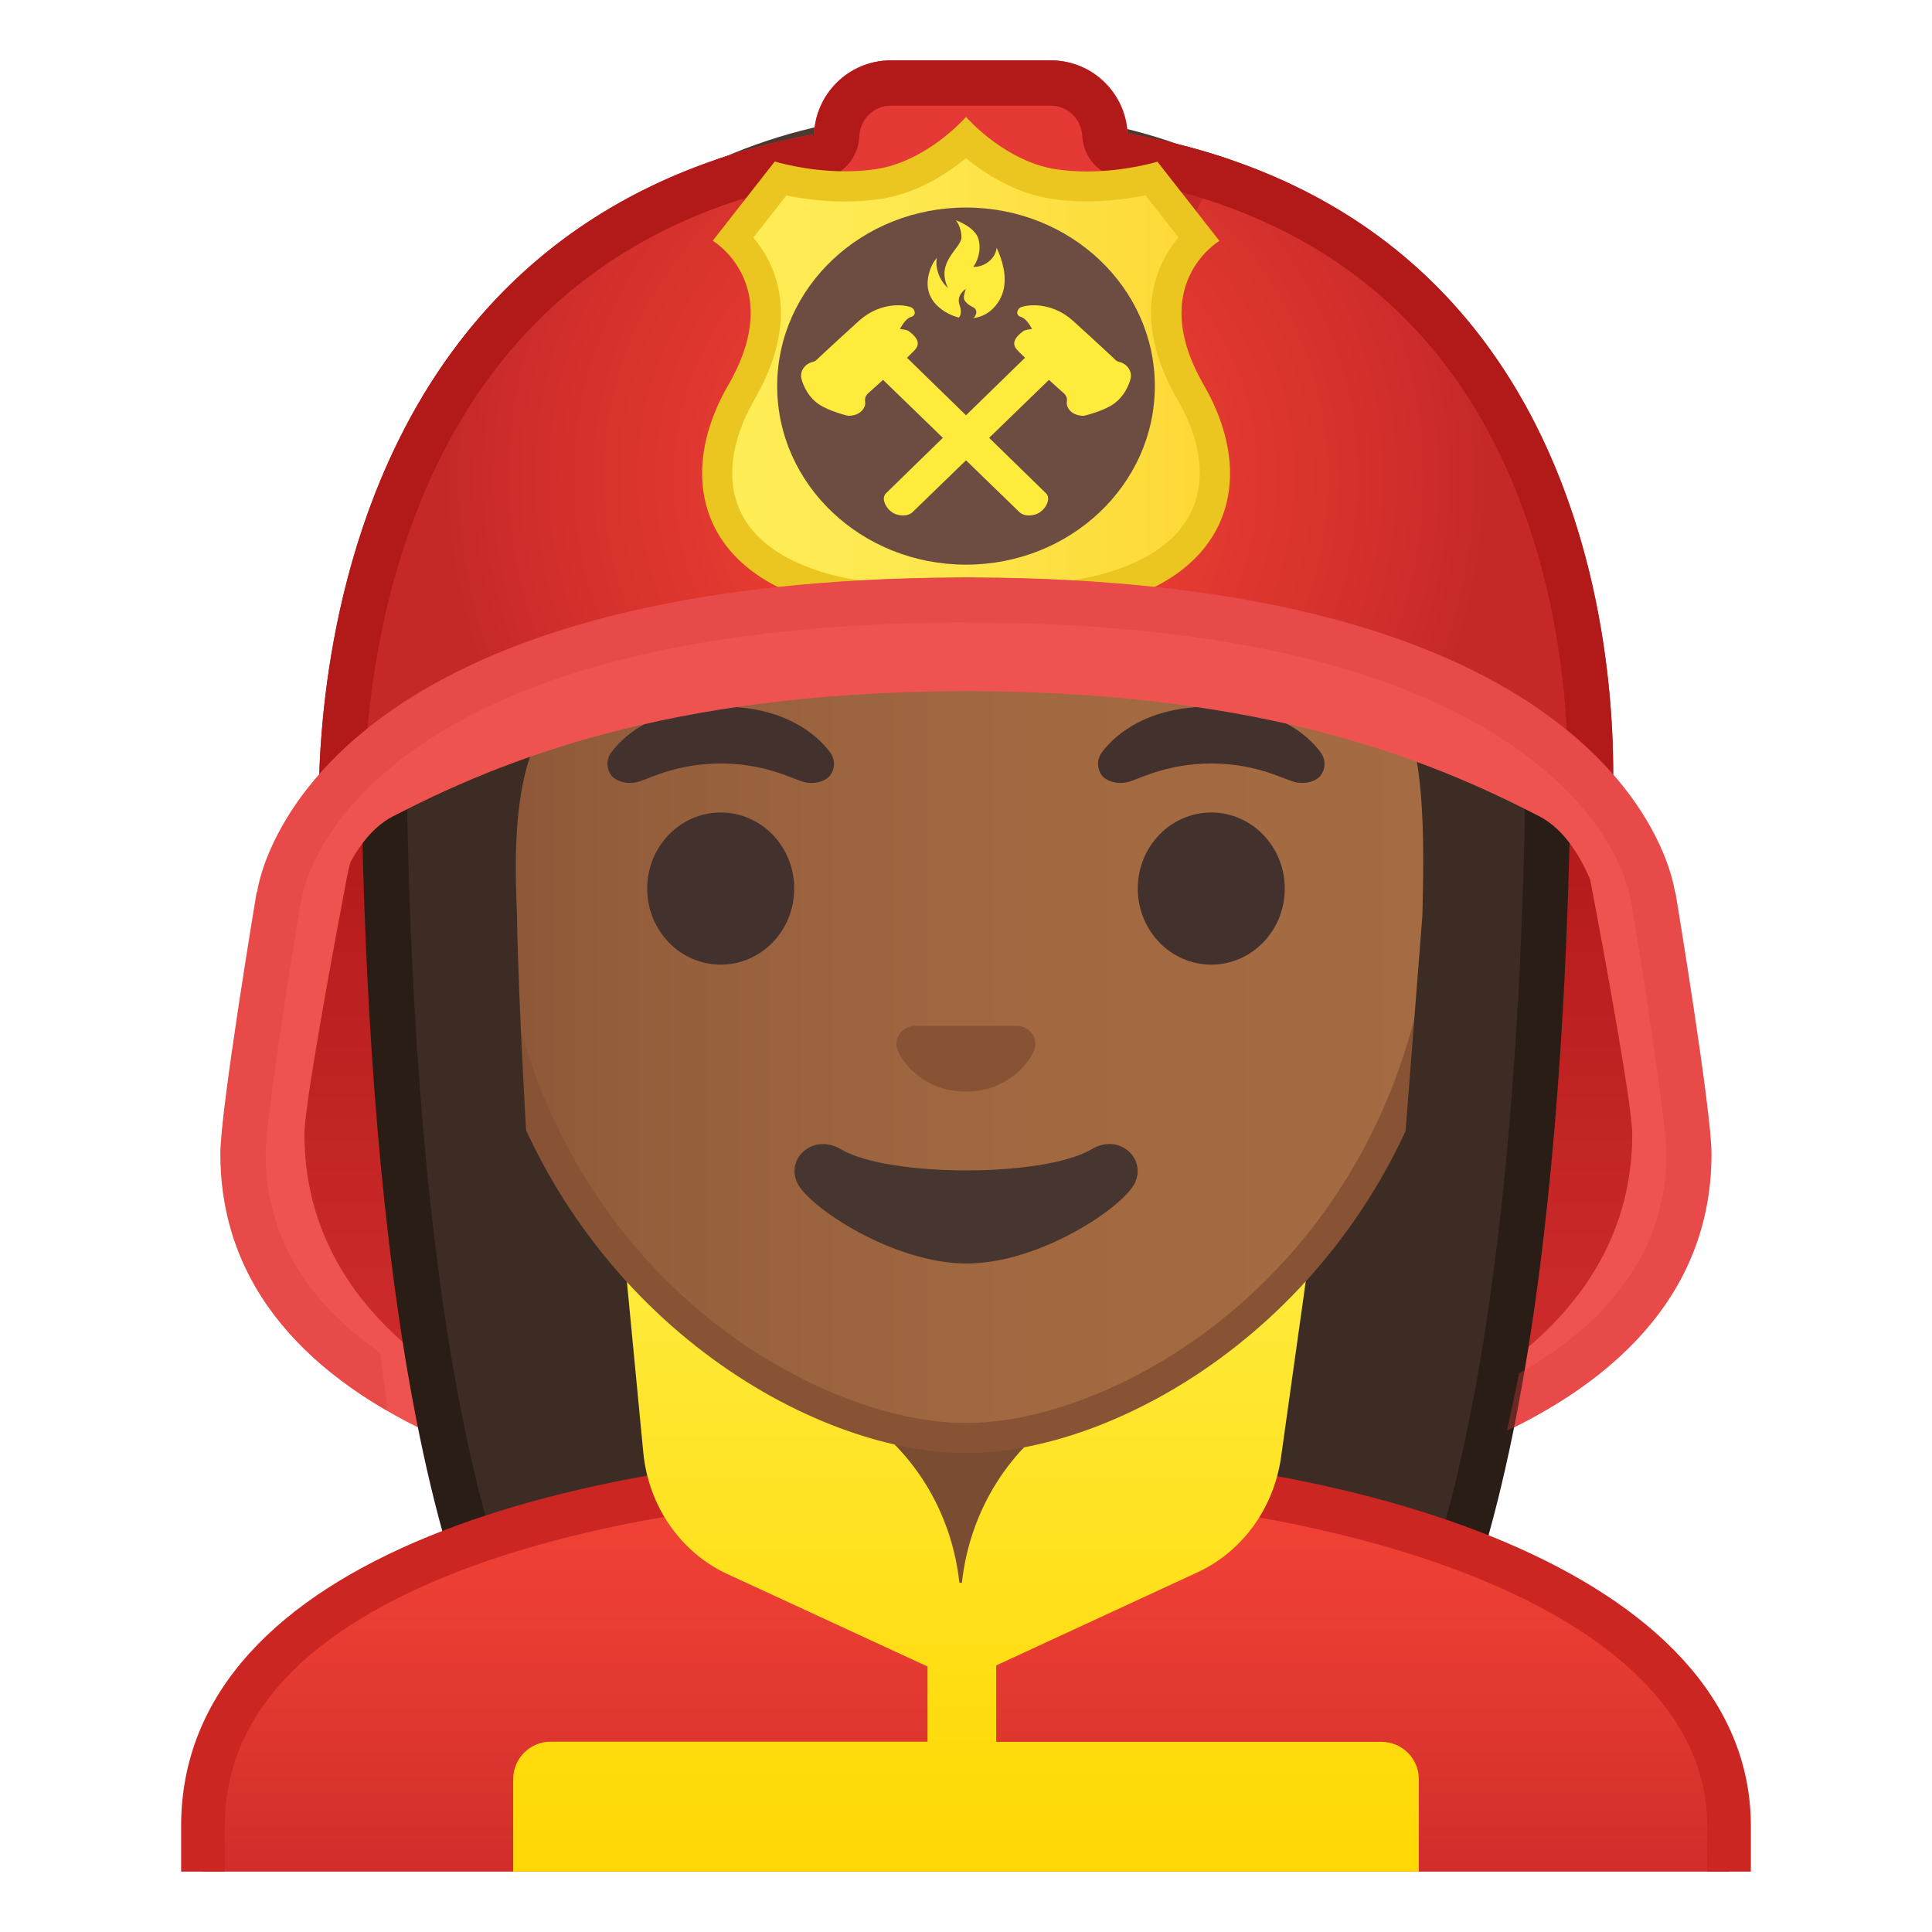
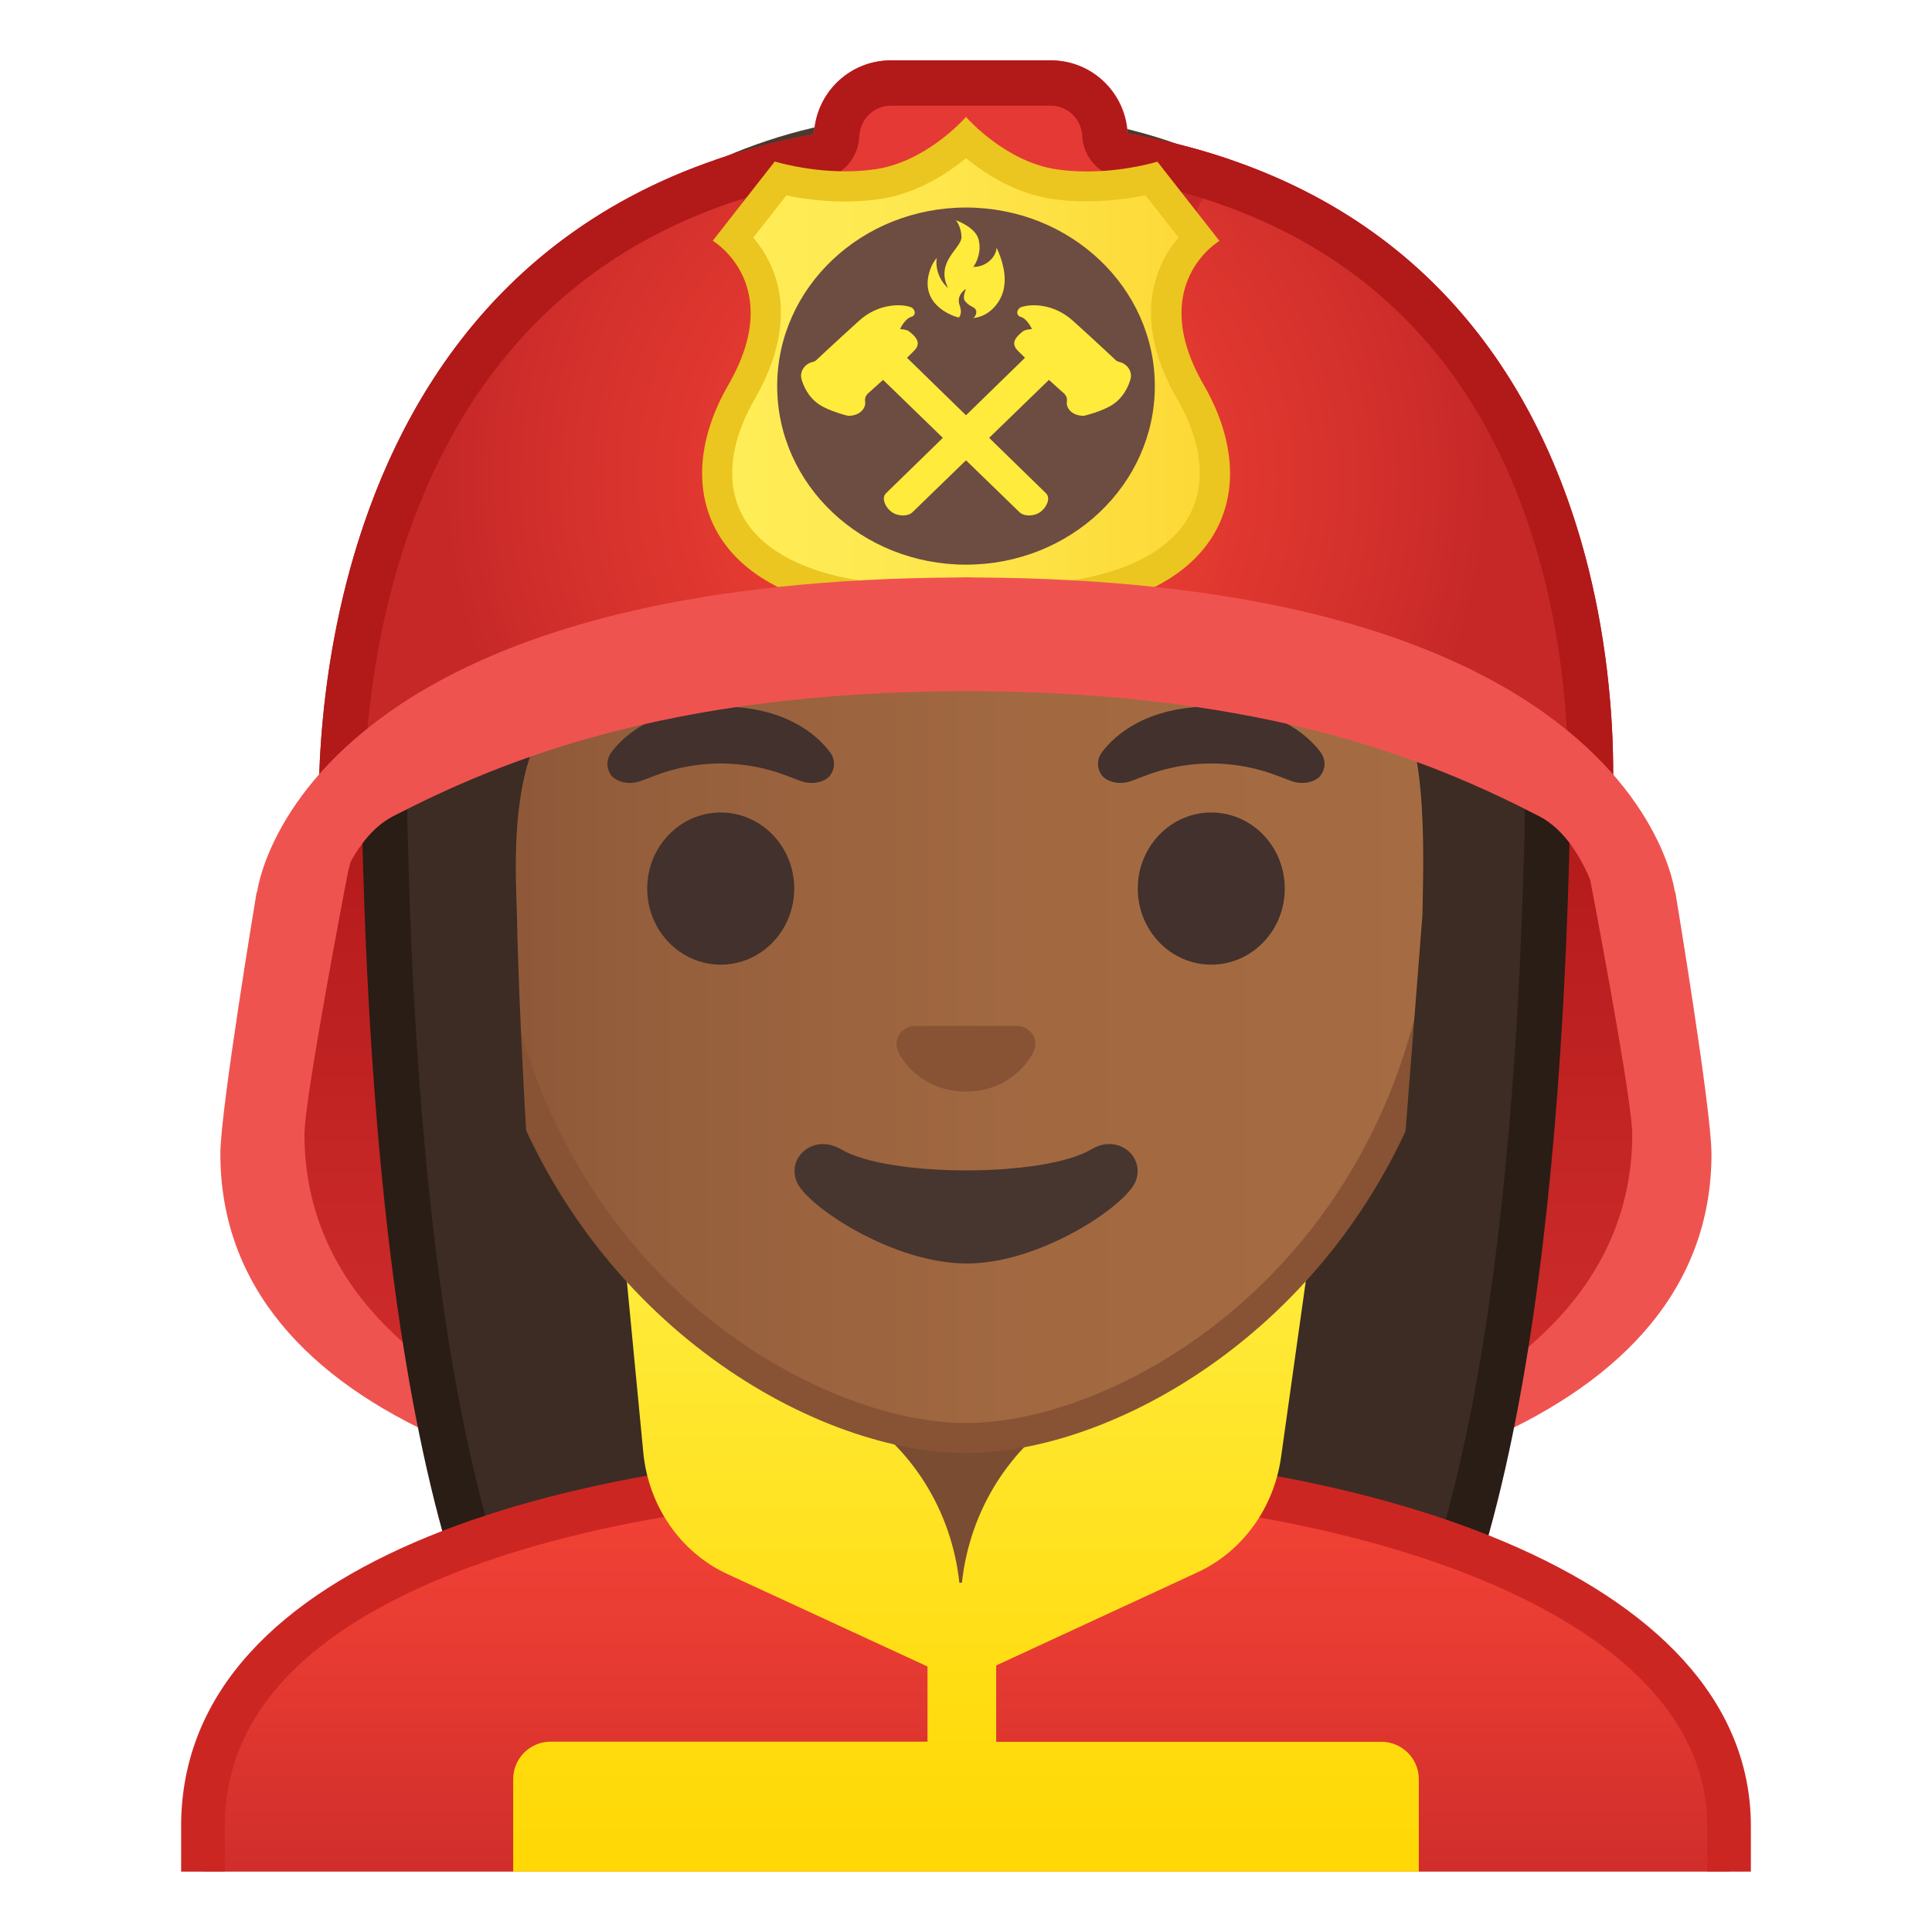
<svg xmlns="http://www.w3.org/2000/svg" xmlns:xlink="http://www.w3.org/1999/xlink" viewBox="0 0 128 128">
  <g fill="#EF5350">
    <path d="m110.97 59.11s0-0.02-0.01-0.04c0.01 0.02 0.04 0.06 0.04 0.06s2.39 14.39 2.39 17.32c0 17.6-23.26 24.66-48.67 24.67v-55.33c19.26 0.12 30.09 4.58 37.26 8.29 3.37 1.73 8.99 5.03 8.99 5.03z" />
    <path d="m17.03 59.11s0-0.02 0.01-0.04c-0.01 0.02-0.04 0.06-0.04 0.06s-2.4 14.39-2.4 17.31c0 17.6 23.26 24.66 48.67 24.67v-55.32c-19.26 0.12-30.09 4.58-37.26 8.29-3.36 1.73-8.98 5.03-8.98 5.03z" />
  </g>
  <linearGradient id="l" gradientUnits="userSpaceOnUse" x1="85.115" x2="85.115" y1="44.562" y2="97.293">
    <stop offset=".255" stop-color="#B71C1C" />
    <stop offset="1" stop-color="#D32F2F" />
  </linearGradient>
  <path d="m100.29 48.3c2.62 2.85 4.38 6.32 5.08 10.06 1.13 5.96 2.77 14.97 2.77 16.78 0 8.92-6.19 15.33-15.69 19.37-14.29 6.08-30.37-4.13-30.37-19.12v-13.51c0-19.12 24.66-28.2 37.9-13.91 0.11 0.11 0.22 0.22 0.31 0.33z" fill="url(#l)" />
  <linearGradient id="k" gradientUnits="userSpaceOnUse" x1="43.197" x2="43.197" y1="44.562" y2="97.293">
    <stop offset=".255" stop-color="#B71C1C" />
    <stop offset="1" stop-color="#D32F2F" />
  </linearGradient>
  <path d="m28.02 48.3c-2.62 2.85-4.38 6.32-5.08 10.06-1.13 5.96-2.77 14.97-2.77 16.78 0 8.92 6.19 15.33 15.69 19.37 14.29 6.08 30.37-4.13 30.37-19.12v-13.51c0-19.12-24.66-28.2-37.9-13.91-0.11 0.11-0.21 0.22-0.31 0.33z" fill="url(#k)" />
  <radialGradient id="j" cx="334.22" cy="-120.91" gradientTransform="matrix(.826 0 0 .7953 -211.81 93.287)" gradientUnits="userSpaceOnUse" r="57.85">
    <stop offset="0" stop-color="#554138" />
    <stop offset="1" stop-color="#3C2C23" />
  </radialGradient>
  <path d="m47.02 119.76c-0.01 0-6.82-0.34-10.23-4.9-7.36-9.83-11.41-34.45-11.41-69.3 0-1.56 0.25-15.37 10.23-25.36 6.77-6.79 16.51-10.23 28.95-10.23 12.34 0 21.92 3.39 28.47 10.07 9.41 9.61 9.62 22.87 9.57 25.43 0 34.94-4.05 59.55-11.41 69.39-3.33 4.45-9.82 4.87-10.26 4.9l-16.93-0.03-16.98 0.03z" fill="url(#j)" />
  <path d="m64.57 11.47c11.93 0 21.14 3.24 27.4 9.62 9.18 9.38 9.17 22.84 9.14 24.35v0.12c0 34.53-3.95 58.82-11.11 68.4-2.84 3.8-8.58 4.26-9.1 4.29l-16.9-0.02-16.89 0.02c-0.53-0.03-6.27-0.51-9.1-4.29-7.16-9.58-11.11-33.87-11.11-68.42 0-0.59 0.08-14.55 9.79-24.28 6.47-6.5 15.85-9.79 27.88-9.79m0-3c-41.01 0-40.68 36.51-40.68 37.09 0 23.65 1.88 57.05 11.71 70.2 3.9 5.21 11.43 5.5 11.43 5.5l16.97-0.03 16.97 0.02s7.53-0.29 11.43-5.5c9.83-13.14 11.71-46.55 11.71-70.2-0.01-0.57 1.47-37.08-39.54-37.08z" fill="#291D15" />
  <defs>
    <rect id="i" height="120" width="120" x="4" y="4" />
  </defs>
  <clipPath id="h">
    <use xlink:href="#i" />
  </clipPath>
  <g clip-path="url(#h)">
    <linearGradient id="g" gradientUnits="userSpaceOnUse" x1="64" x2="64" y1="97.446" y2="130.56">
      <stop offset="0" stop-color="#F44336" />
      <stop offset=".359" stop-color="#E73B32" />
      <stop offset="1" stop-color="#C62828" />
    </linearGradient>
    <path d="M13.45,130.56v-9.57c0-17.33,27.23-23.52,50.56-23.54h0.14c13.4,0,25.83,2.15,35.03,6.06 c7.02,2.98,15.39,8.44,15.39,17.49v9.57H13.45z" fill="url(#g)" />
    <path d="m64.14 98.89c24.34 0 48.97 7.59 48.97 22.1v8.12h-98.22v-8.12c0-7 4.91-12.56 14.58-16.52 8.76-3.58 21.02-5.57 34.53-5.58h0.14m0-2.89h-0.14c-25.65 0.03-52 7.1-52 24.99v11.01h104v-11.01c0-16.86-26.1-24.99-51.86-24.99z" fill="#CC2623" />
  </g>
  <path d="m63.17 107.23c-4 0-7.26-3.22-7.26-7.17v-8.98h16.16v8.98c0 3.95-3.25 7.17-7.26 7.17h-1.64z" fill="#7A4C32" />
  <path d="m71.08 92.08v7.98c0 3.4-2.81 6.17-6.26 6.17h-1.65c-3.45 0-6.26-2.77-6.26-6.17v-7.98h14.17m2-2h-18.16v9.98c0 4.51 3.7 8.17 8.26 8.17h1.65c4.56 0 8.26-3.66 8.26-8.17v-9.98h-0.01z" fill="#663B22" />
  <defs>
    <rect id="f" height="120" width="120" x="4" y="4" />
  </defs>
  <clipPath id="e">
    <use xlink:href="#f" />
  </clipPath>
  <linearGradient id="d" gradientUnits="userSpaceOnUse" x1="64" x2="64" y1="84" y2="127.83">
    <stop offset="0" stop-color="#FFEB3B" />
    <stop offset=".635" stop-color="#FFDD12" />
    <stop offset="1" stop-color="#FFD600" />
  </linearGradient>
  <path clip-path="url(#e)" d="m91.52 115.4h-25.52v-5.06l13.36-6.18c2.95-1.37 5.03-4.24 5.51-7.6l1.69-12.03-15.61 8.87c-4.05 2.42-6.71 6.7-7.22 11.46h-0.17c-0.51-4.77-3.17-9.05-7.22-11.46l-14.9-9.46 1.18 12.29c0.34 3.55 2.47 6.62 5.56 8.05l13.27 6.13v4.98h-24.97c-1.37 0-2.48 1.11-2.48 2.48v10.06h60v-10.06c0-1.36-1.11-2.47-2.48-2.47z" fill="url(#d)" />
  <linearGradient id="r" gradientUnits="userSpaceOnUse" x1="31.869" x2="96.131" y1="56.156" y2="56.156">
    <stop offset="0" stop-color="#8D5738" />
    <stop offset=".216" stop-color="#97603D" />
    <stop offset=".573" stop-color="#A26941" />
    <stop offset="1" stop-color="#A56C43" />
  </linearGradient>
  <path d="m64 95.27c-2.3 0-4.91-0.5-7.56-1.43-11.34-4.01-24.57-16.34-24.57-37.89 0-28.72 17.31-38.91 32.13-38.91s32.13 10.19 32.13 38.91c0 21.58-13.26 33.9-24.61 37.9-2.63 0.93-5.23 1.42-7.52 1.42z" fill="url(#r)" />
  <path d="m64 18.04c8.41 0 16.06 3.25 21.55 9.15 6.27 6.73 9.58 16.68 9.58 28.77 0 21.06-12.9 33.07-23.94 36.96-2.53 0.89-5.01 1.36-7.19 1.36-2.19 0-4.69-0.48-7.23-1.38-11.03-3.9-23.9-15.92-23.9-36.94 0-12.09 3.31-22.03 9.58-28.77 5.49-5.9 13.14-9.15 21.55-9.15m0-2c-17.2 0-33.13 12.79-33.13 39.91 0 21.79 13.49 34.67 25.23 38.83 2.8 0.99 5.5 1.49 7.9 1.49 2.38 0 5.07-0.49 7.85-1.47 11.76-4.14 25.28-17.03 25.28-38.84 0-27.13-15.93-39.92-33.13-39.92z" fill="#875334" />
  <defs>
    <path id="q" d="m30.41 88.85-1.5-51.44c0-16.95 15.78-29.85 32.73-29.85h4.93c16.95 0 32.54 12.9 32.54 29.85l-1.5 51.18-67.2 0.26z" />
  </defs>
  <clipPath id="p">
    <use xlink:href="#q" />
  </clipPath>
  <g clip-path="url(#p)">
    <radialGradient id="o" cx="405.07" cy="-112.14" gradientTransform="matrix(.796 0 0 .796 -258.45 88.849)" gradientUnits="userSpaceOnUse" r="48.206">
      <stop offset="0" stop-color="#554138" />
      <stop offset="1" stop-color="#3C2C23" />
    </radialGradient>
    <path d="m101.89 42.65s1.02-35.57-37.81-35.57-37.97 35.57-37.97 35.57 0.33 45.48 3.2 51.39 7.2 5.71 7.2 5.71-2.03-26.54-2.26-39.04c-0.06-2.92-0.94-13.73 5.16-15.09 22.36-5.02 35.01-16.89 35.01-16.89 3.29 7.19 13.58 14.19 17.27 16.86 3.03 2.19 2.61 11.2 2.55 15.03l-3.05 39.06s4.68 0.37 7.65-5.64c2.96-6.02 3.05-51.39 3.05-51.39z" fill="url(#o)" />
  </g>
  <path d="m67.81 68.05c-0.1-0.04-0.21-0.07-0.32-0.08h-6.99c-0.11 0.01-0.21 0.04-0.32 0.08-0.63 0.26-0.98 0.91-0.68 1.61s1.69 2.66 4.49 2.66 4.19-1.96 4.49-2.66c0.31-0.69-0.03-1.35-0.67-1.61z" fill="#875334" />
  <g fill="#42312C">
    <ellipse cx="47.75" cy="58.87" rx="4.87" ry="5.04" />
    <ellipse cx="80.25" cy="58.87" rx="4.87" ry="5.04" />
    <path d="m54.98 49.82c-0.93-1.23-3.07-3.01-7.23-3.01s-6.31 1.79-7.23 3.01c-0.41 0.54-0.31 1.17-0.02 1.55 0.26 0.35 1.04 0.68 1.9 0.39s2.54-1.16 5.35-1.18c2.81 0.02 4.49 0.89 5.35 1.18s1.64-0.03 1.9-0.39c0.29-0.38 0.39-1.01-0.02-1.55z" />
    <path d="m87.48 49.82c-0.93-1.23-3.07-3.01-7.23-3.01s-6.31 1.79-7.23 3.01c-0.41 0.54-0.31 1.17-0.02 1.55 0.26 0.35 1.04 0.68 1.9 0.39s2.54-1.16 5.35-1.18c2.81 0.02 4.49 0.89 5.35 1.18s1.64-0.03 1.9-0.39c0.29-0.38 0.39-1.01-0.02-1.55z" />
  </g>
  <path d="m72.32 76.14c-3.15 1.87-13.46 1.87-16.61 0-1.81-1.07-3.65 0.57-2.9 2.21 0.74 1.61 6.37 5.36 11.23 5.36s10.42-3.75 11.16-5.36c0.75-1.64-1.08-3.29-2.88-2.21z" fill="#473530" />
  <defs>
    <path id="b" d="M64.41,8C17.66,8,21.18,55.35,21.18,55.35s12.21-11.01,43.5-11.01s42.09,9.99,42.09,9.99 S111.17,8,64.41,8z" />
  </defs>
  <radialGradient id="c" cx="64" cy="31.675" gradientUnits="userSpaceOnUse" r="34.638">
    <stop offset="0" stop-color="#F44336" />
    <stop offset=".299" stop-color="#EB3E33" />
    <stop offset=".784" stop-color="#D3302C" />
    <stop offset=".998" stop-color="#C62828" />
  </radialGradient>
  <use fill="url(#c)" xlink:href="#b" />
  <clipPath id="a">
    <use xlink:href="#b" />
  </clipPath>
  <path clip-path="url(#a)" d="m47.12 10.35 6.95-2.35v23.75c-1.41-10.26-3.43-17.69-6.95-21.4z" fill="#C62828" />
  <path clip-path="url(#a)" d="m81.71 10.35-6.95-2.35v23.75c1.41-10.26 3.43-17.69 6.95-21.4z" fill="#C62828" />
  <path d="m69.62 42.91h-10.6c-2.82 0-5.1-2.28-5.1-5.1v-28.71c0-2.82 2.28-5.1 5.1-5.1h10.6c2.82 0 5.1 2.28 5.1 5.1v28.7c0 2.82-2.28 5.11-5.1 5.11z" fill="#E53935" />
  <path d="m69.62 7c1.11 0 2.02 0.88 2.08 2 0.07 1.4 1.1 2.56 2.48 2.81 13.61 2.39 22.72 10.1 27.08 22.92 1.81 5.33 2.41 10.51 2.57 14.17-6.11-3.18-18.29-7.55-39.15-7.55-21.21 0-34.04 4.94-40.45 8.43 0.24-3.73 0.93-8.98 2.82-14.39 4.59-13.12 13.81-21.04 27.42-23.52 1.38-0.25 2.4-1.43 2.46-2.83 0.05-1.15 0.97-2.04 2.09-2.04h10.6m0-3h-10.6c-2.75 0-4.97 2.18-5.08 4.9-35.73 6.52-32.76 46.45-32.76 46.45s12.21-11.01 43.5-11.01 42.09 9.99 42.09 9.99 3.72-39.2-32.08-45.49c-0.13-2.69-2.34-4.84-5.07-4.84z" fill="#B21919" />
  <linearGradient id="n" gradientUnits="userSpaceOnUse" x1="47.502" x2="80.498" y1="25.219" y2="25.219">
    <stop offset="0" stop-color="#FFEE58" />
    <stop offset=".366" stop-color="#FEE84F" />
    <stop offset=".961" stop-color="#FDD937" />
    <stop offset="1" stop-color="#FDD835" />
  </linearGradient>
  <path d="m64 41.28c-0.08-0.05-0.16-0.08-0.25-0.11l-0.11-0.03c-0.44-0.17-3.17-1.24-5.95-1.57-4.81-0.57-8.09-2.33-9.48-5.1-1.2-2.39-0.89-5.4 0.88-8.47 3.2-5.54 0.91-8.86-0.5-10.21l3.1-3.96c0.86 0.21 2.45 0.51 4.29 0.51 0.75 0 1.47-0.05 2.16-0.15 2.64-0.39 4.77-2.04 5.84-3.03 1.08 1 3.21 2.64 5.85 3.03 0.69 0.1 1.41 0.15 2.16 0.15 1.84 0 3.43-0.31 4.29-0.51l3.1 3.96c-1.41 1.35-3.7 4.67-0.5 10.21 1.77 3.07 2.08 6.07 0.88 8.47-1.39 2.77-4.67 4.53-9.48 5.1-2.78 0.33-5.51 1.39-5.95 1.57l-0.11 0.03c-0.06 0.02-0.14 0.06-0.22 0.11z" fill="url(#n)" />
  <path d="m64 10.48c1.28 1.05 3.29 2.34 5.7 2.7 0.73 0.11 1.51 0.16 2.3 0.16 1.55 0 2.93-0.21 3.89-0.4l2.19 2.79c-1.54 1.84-3.16 5.39-0.06 10.76 1.6 2.77 1.9 5.44 0.85 7.52-1.21 2.42-4.3 4.04-8.7 4.56-2.8 0.33-5.56 1.38-6.15 1.61l-0.02 0.02-0.03-0.01c-0.6-0.24-3.35-1.28-6.15-1.61-4.4-0.52-7.49-2.14-8.7-4.56-1.04-2.08-0.74-4.75 0.85-7.52 3.1-5.37 1.49-8.92-0.06-10.76l2.19-2.79c0.96 0.2 2.35 0.4 3.89 0.4 0.8 0 1.57-0.06 2.3-0.16 2.42-0.36 4.43-1.66 5.71-2.71m0.01-2.74s-0.01 0 0 0c-0.01 0.01-0.02 0-0.02 0v0.02c-0.17 0.19-2.67 2.96-5.98 3.45-0.69 0.1-1.36 0.14-2.01 0.14-2.59 0-4.67-0.65-4.67-0.65l-4.11 5.25s4.89 2.88 1.03 9.56-1.49 13.78 9.34 15.06c2.87 0.34 5.74 1.52 5.74 1.52l0.16 0.04v0.29l0.51-0.14 0.52 0.15v-0.29l0.16-0.04s2.88-1.19 5.74-1.52c10.83-1.28 13.2-8.38 9.34-15.06s1.03-9.56 1.03-9.56l-4.11-5.25s-2.08 0.65-4.67 0.65c-0.65 0-1.33-0.04-2.01-0.14-3.31-0.49-5.81-3.26-5.98-3.45l-0.01-0.03z" fill="#EBC620" />
  <ellipse cx="64" cy="25.58" fill="#6D4C41" rx="12.51" ry="11.83" />
  <g fill="#FFEB3B">
    <path d="m62.81 19.09c-0.56-0.51-0.85-1.27-0.75-2-0.37 0.43-0.54 1.01-0.59 1.44-0.21 1.93 2.03 2.54 2.07 2.5 0.07-0.09 0.21-0.33 0.04-0.8-0.26-0.7 0.42-1.09 0.42-1.09s-0.26 0.56-0.07 0.8c0.3 0.38 0.57 0.36 0.7 0.55 0.14 0.2-0.02 0.52-0.16 0.58 1.01-0.08 1.81-0.95 2.02-1.88s-0.06-1.9-0.46-2.78c-0.06 0.71-0.79 1.3-1.55 1.27 0.22-0.27 0.57-1.02 0.35-1.83-0.22-0.82-1.51-1.26-1.51-1.26s0.36 0.37 0.38 1.12c0 0.75-1.75 1.62-0.89 3.38z" />
    <path d="m69.3 32.68-9.93-9.68-1.79 1.27 9.96 9.66c0.14 0.14 0.38 0.22 0.63 0.22 0.26 0 0.53-0.07 0.74-0.22 0.29-0.2 0.5-0.54 0.53-0.83 0.02-0.21-0.06-0.34-0.14-0.42z" />
    <path d="m60.21 21.94c-0.14-0.1-0.42-0.12-0.58-0.14 0.03-0.06 0.33-0.69 0.75-0.81 0.35-0.1 0.26-0.54-0.06-0.65-0.7-0.23-2.15-0.2-3.37 0.88-0.14 0.12-1.97 1.79-2.88 2.65-0.06 0.05-0.13 0.09-0.23 0.11-0.54 0.13-0.87 0.64-0.74 1.13 0.13 0.47 0.45 1.2 1.16 1.68 0.68 0.46 1.91 0.76 1.94 0.76 0.51 0 0.95-0.22 1.1-0.67 0.09-0.27-0.12-0.43 0.17-0.78 0 0 2.92-2.6 3.21-3s0.05-0.77-0.47-1.16z" />
    <path d="m58.7 32.68 9.93-9.68 1.79 1.27-9.96 9.66c-0.14 0.14-0.38 0.22-0.63 0.22-0.26 0-0.53-0.07-0.74-0.22-0.29-0.2-0.5-0.54-0.53-0.83-0.02-0.21 0.06-0.34 0.14-0.42z" />
    <path d="m67.79 21.94c0.14-0.1 0.42-0.12 0.58-0.14-0.03-0.06-0.33-0.69-0.75-0.81-0.35-0.1-0.26-0.54 0.06-0.65 0.7-0.23 2.15-0.2 3.37 0.88 0.14 0.12 1.97 1.79 2.88 2.65 0.06 0.05 0.13 0.09 0.23 0.11 0.54 0.13 0.87 0.64 0.74 1.13-0.13 0.47-0.45 1.2-1.16 1.68-0.68 0.46-1.91 0.76-1.94 0.76-0.51 0-0.95-0.22-1.1-0.67-0.09-0.27 0.12-0.43-0.17-0.78 0 0-2.92-2.6-3.21-3s-0.05-0.77 0.47-1.16z" />
  </g>
  <g fill="#EF5350">
    <path d="m63.98 38.25c0.23 0 0.46 0 0.69 0.01 17.35 0.09 28.22 3.36 35.02 7.29 9.99 5.77 11.19 12.96 11.27 13.52 0 0.02 0.01 0.04 0.01 0.04l-4.58 2.5s-1.04-5.79-4.41-7.53c-7.18-3.71-18.03-8.17-37.31-8.29-0.24 0-0.47-0.01-0.71-0.01v-7.52c0-0.01 0.01-0.01 0.02-0.01z" />
    <path d="m64.14 38.25c-0.23 0-0.46 0-0.69 0.01-17.4 0.09-28.3 3.36-35.11 7.29-10.02 5.77-11.22 12.96-11.3 13.52 0 0.02-0.01 0.04-0.01 0.04l4.59 2.5s1.05-5.79 4.42-7.53c7.2-3.71 18.07-8.17 37.41-8.29 0.24 0 0.47-0.01 0.71-0.01v-7.52c0-0.01-0.01-0.01-0.02-0.01z" />
  </g>
-   <defs>
-     <filter id="s" filterUnits="userSpaceOnUse" height="62.85" width="98.79" x="14.6" y="38.25">
-       <feColorMatrix values="1 0 0 0 0 0 1 0 0 0 0 0 1 0 0 0 0 0 1 0" />
-     </filter>
-   </defs>
-   <mask id="m" height="62.85" maskUnits="userSpaceOnUse" width="98.79" x="14.6" y="38.25">
-     <g filter="url(#s)">
-       <path d="m111.01 59.12s-0.03-0.04-0.04-0.06c-0.08-0.57-1.28-7.75-11.27-13.52-6.8-3.93-17.67-7.2-35.02-7.29h-0.5-0.02-0.08-0.08-0.02-0.51c-17.4 0.09-28.3 3.36-35.11 7.29-10.02 5.77-11.22 12.96-11.3 13.52-0.01 0.02-0.04 0.06-0.04 0.06s-2.42 14.4-2.42 17.32c0 7.48 4.2 13.06 10.98 17 0.27 0.15-0.66-4.78-0.38-4.64 4.32 2.36 59.19 5.93 59.19 5.93l16.25-3.71-0.8 3.78s0.23-0.11 0.34-0.17c8.08-3.98 13.21-9.92 13.21-18.19 0.01-2.92-2.38-17.32-2.38-17.32z" fill="#DB3E3C" />
-     </g>
-   </mask>
-   <g mask="url(#m)">
-     <path d="m66.96 38.25m-2.89 3h0.07 0.19 0.32c14.47 0.07 25.76 2.39 33.54 6.88 8.8 5.09 9.77 11.09 9.81 11.35 0.02 0.17 0.06 0.33 0.11 0.49 0.91 5.51 2.29 14.56 2.29 16.47 0 15.97-23.59 21.66-45.67 21.67h-1.46c-22.08 0-45.67-5.7-45.67-21.67 0-1.91 1.38-10.96 2.29-16.48 0.05-0.16 0.09-0.31 0.11-0.48 0.04-0.25 1.01-6.26 9.83-11.35 7.8-4.5 19.12-6.81 33.63-6.89h0.32 0.19 0.05c0.03 0.01 0.04 0.01 0.05 0.01m0.07-3h-0.08-0.08-0.02-0.51c-17.4 0.09-28.3 3.36-35.11 7.29-10.02 5.77-11.22 12.96-11.3 13.52-0.01 0.02-0.04 0.06-0.04 0.06s-2.4 14.4-2.4 17.32c0 17.6 23.26 24.66 48.67 24.67h1.46c25.4-0.01 48.67-7.07 48.67-24.67 0-2.92-2.39-17.32-2.39-17.32s-0.03-0.04-0.04-0.06c-0.08-0.57-1.28-7.75-11.27-13.52-6.8-3.93-17.67-7.2-35.02-7.29h-0.5-0.04z" fill="#DB3B3B" />
-   </g>
</svg>
